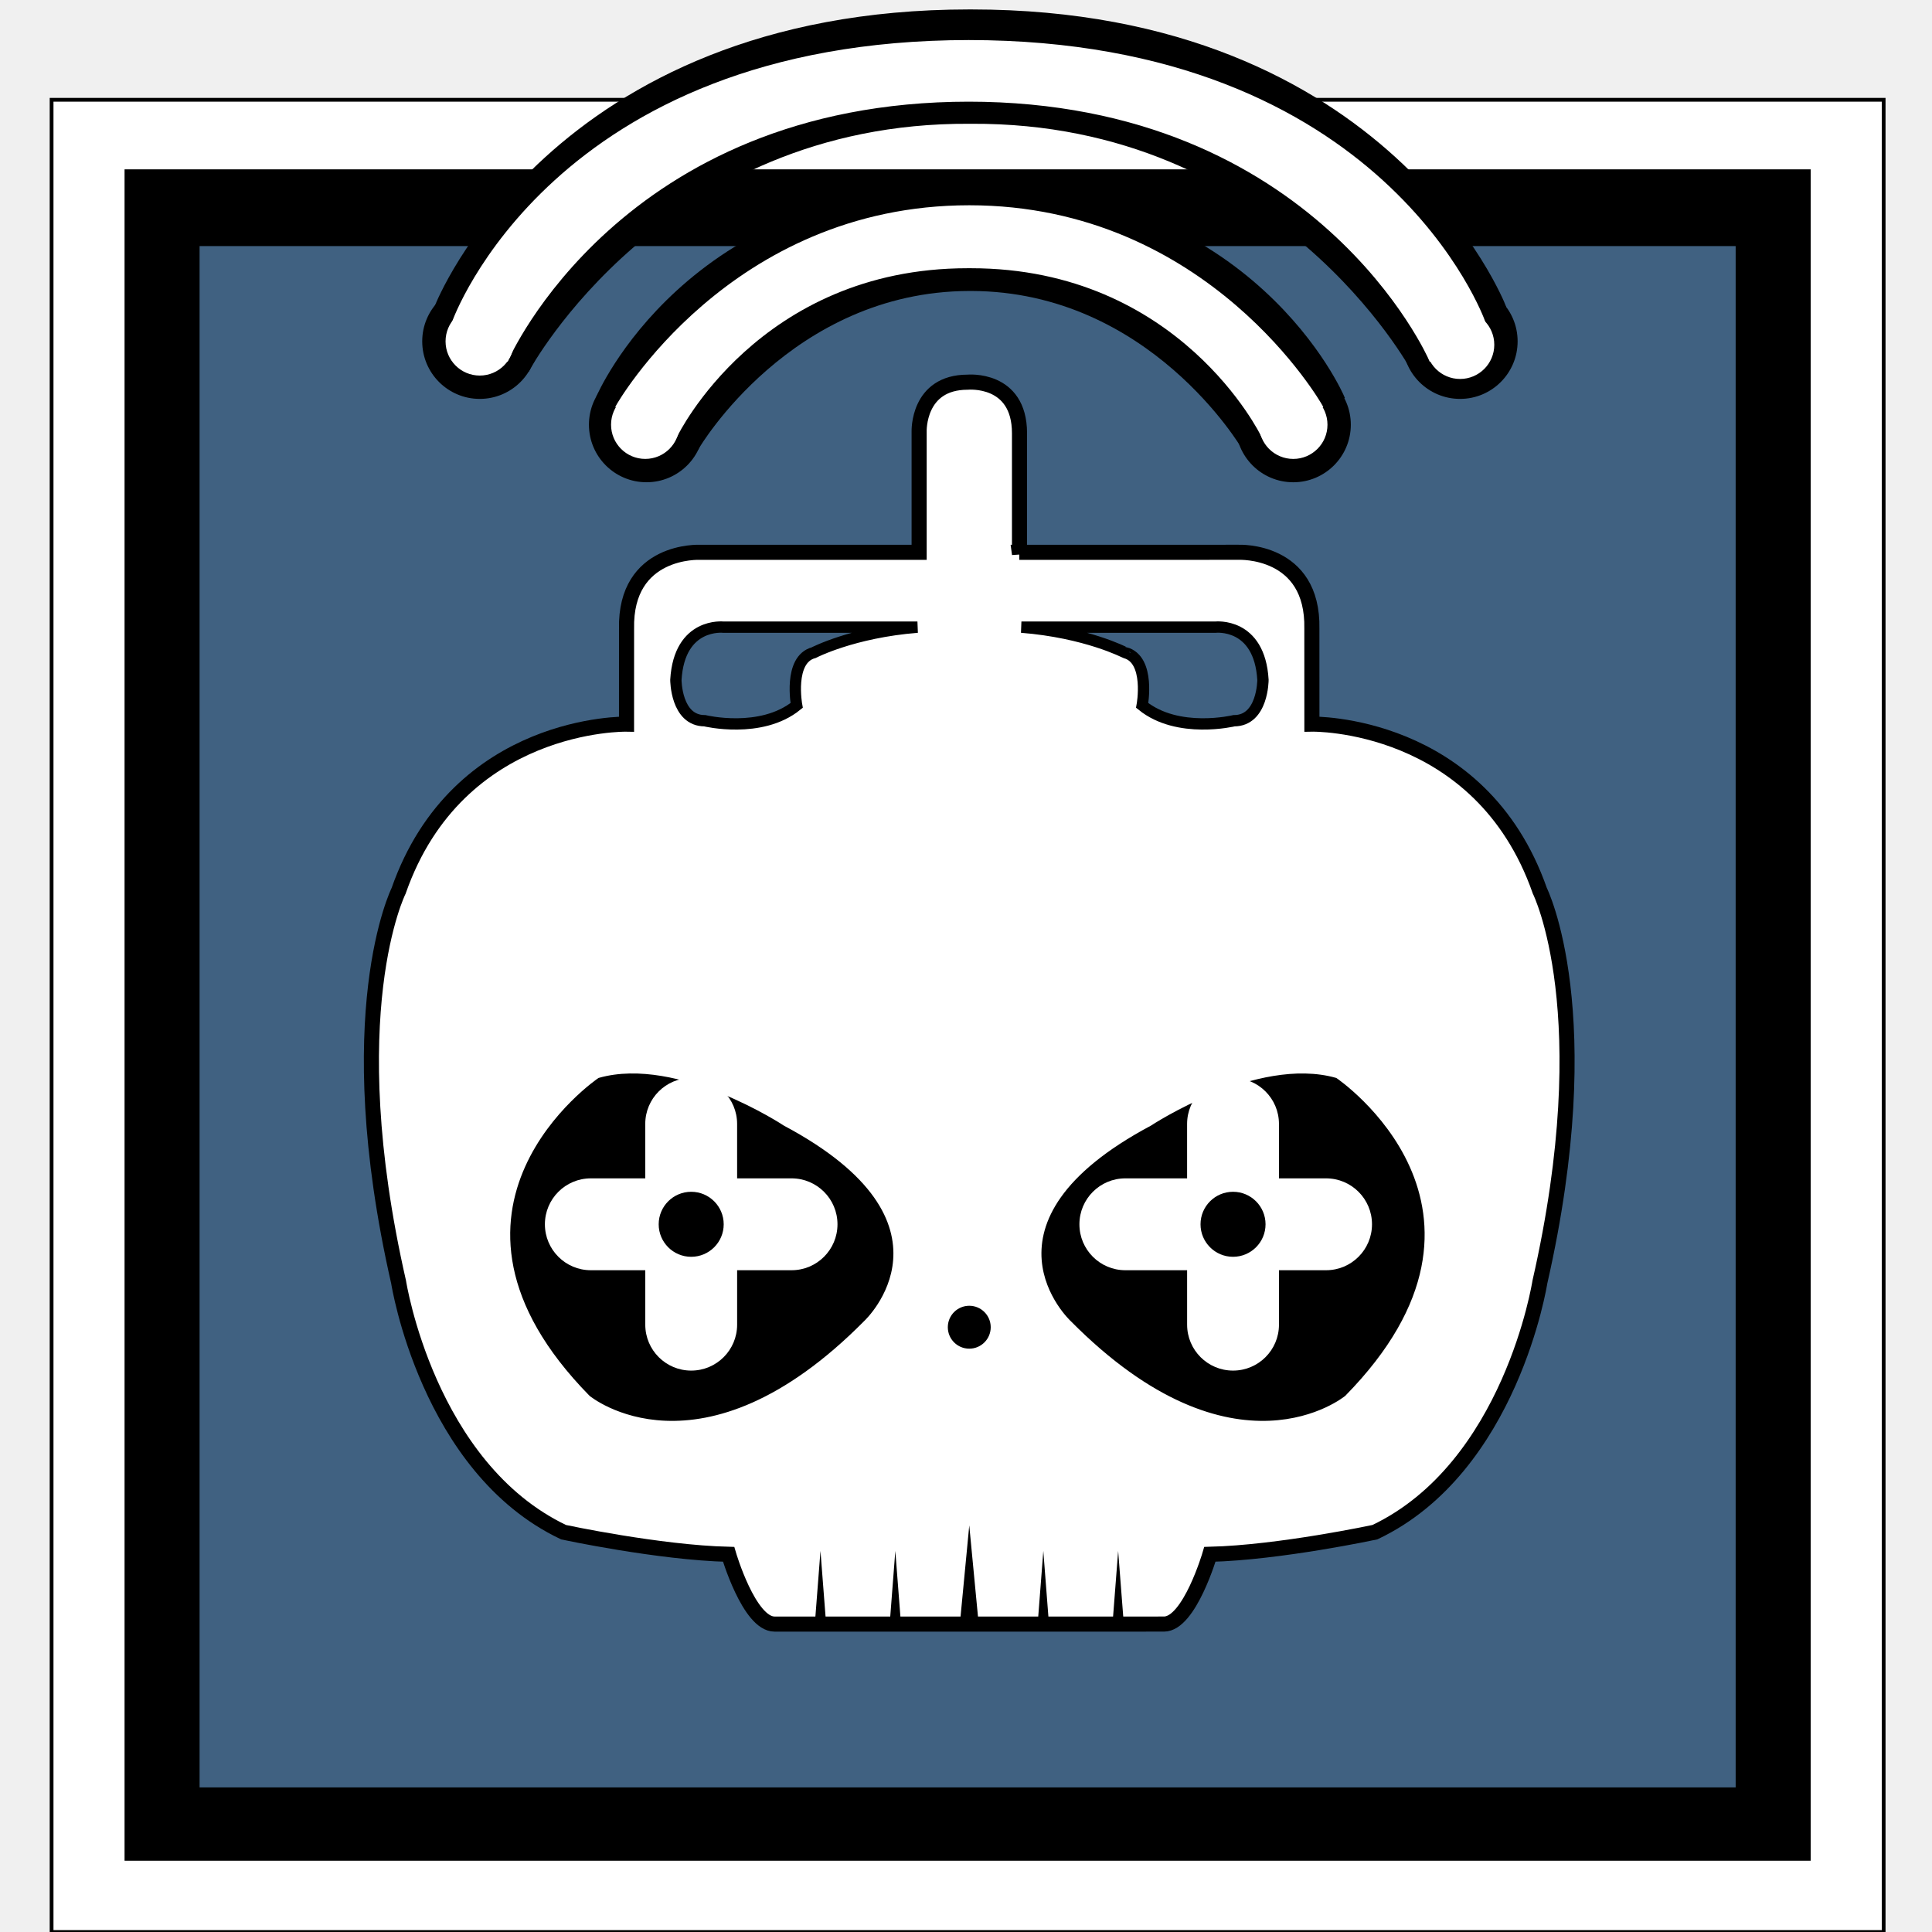
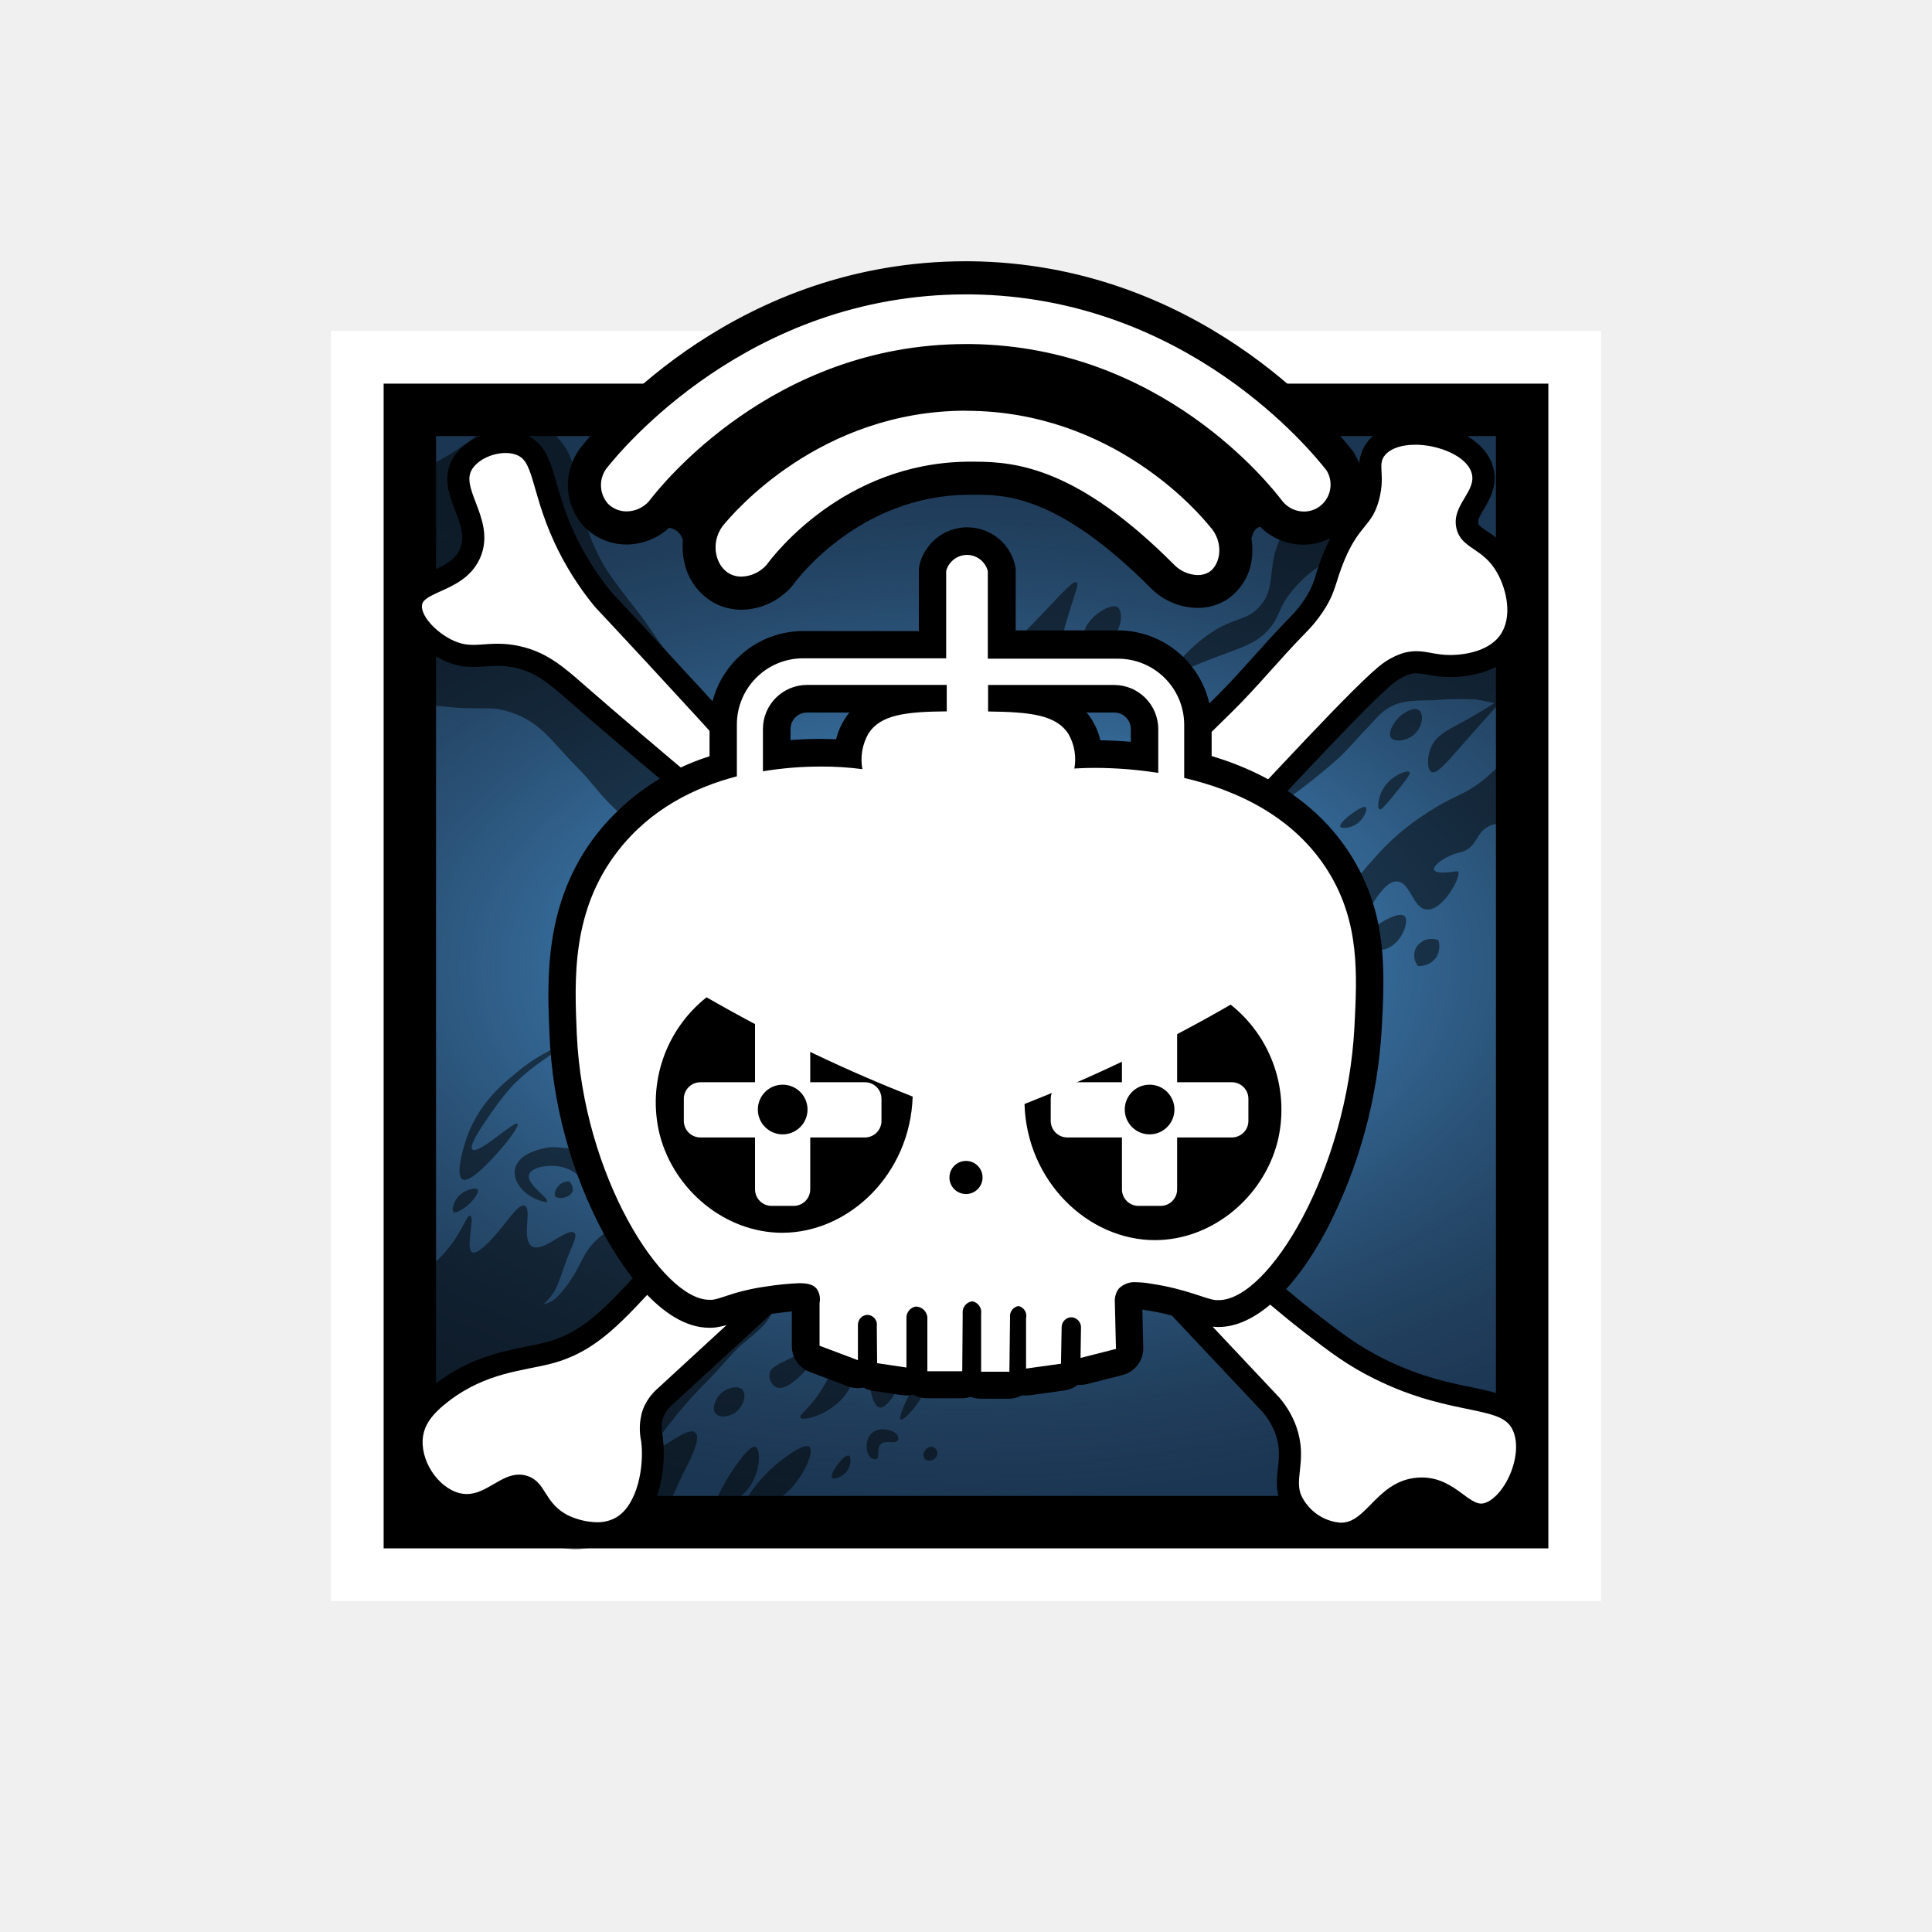
- <svg xmlns="http://www.w3.org/2000/svg" version="1.1" id="Layer_2" x="0px" y="0px" width="512px" height="512px" viewBox="0 0 512 512" enable-background="new 0 0 512 512" xml:space="preserve">
-   <g>
-     <rect x="13.672" y="26.443" fill="#FFFFFF" stroke="#000000" stroke-miterlimit="10" width="485.514" height="485.557" />
-     <rect x="33.508" y="45.379" stroke="#000000" stroke-miterlimit="10" width="445.842" height="447.234" />
-     <rect x="52.892" y="65.216" fill="#406181" width="407.074" height="408.464" />
-     <path fill="#FFFFFF" stroke="#000000" stroke-width="4" stroke-miterlimit="10" d="M270.179,114.817v32.009l-0.062-0.457   l58.153-0.006c0,0,19.834-0.904,19.388,20.285l0.009,25.249c0,0,44.623-0.907,60.405,44.174c0,0,16.233,32.46,0.012,103.693   c0,0-7.659,49.142-43.72,66.28c0,0-25.246,5.41-43.728,5.864c0,0-5.409,18.486-12.171,18.486l-51.601,0.007v-0.004h-51.602   c-6.761,0-12.171-18.486-12.171-18.486c-18.483-0.451-43.728-5.859-43.728-5.859c-36.064-17.133-43.728-66.274-43.728-66.274   c-16.229-71.232,0-103.693,0-103.693c15.778-45.084,60.4-44.183,60.4-44.183l0.007-25.247   c-0.451-21.189,19.385-20.288,19.385-20.288h58.153v-32.01c0,0-0.45-13.074,12.848-13.074   C256.429,101.283,270.179,99.948,270.179,114.817z" />
-     <path fill="#406181" stroke="#000000" stroke-width="3" stroke-miterlimit="10" d="M243.13,166.205h-51.391   c0,0-11.721-1.354-12.623,13.975c0,0,0,10.821,7.664,10.821c0,0,14.877,3.606,24.344-4.058c0,0-2.254-12.173,4.507-13.976   C215.631,172.967,226,167.558,243.13,166.205z" />
-     <path fill="#406181" stroke="#000000" stroke-width="3" stroke-miterlimit="10" d="M270.686,166.2l51.392,0.005   c0,0,11.722-1.353,12.62,13.976c0,0-0.001,10.821-7.664,10.82c0,0-14.879,3.605-24.344-4.061c0,0,2.257-12.172-4.505-13.976   C298.185,172.965,287.815,167.554,270.686,166.2z" />
-     <g>
-       <polygon points="215.934,430.398 217.434,411.013 218.934,430.398   " />
-     </g>
-     <g>
-       <polygon points="235.77,430.398 237.27,411.013 238.77,430.398   " />
-     </g>
-     <g>
-       <polygon points="274.99,430.402 276.49,411.013 277.99,430.402   " />
-     </g>
-     <g>
-       <polygon points="294.823,430.398 296.323,411.013 297.823,430.398   " />
-     </g>
-     <g>
-       <polygon points="254.365,430.398 256.865,404.249 259.365,430.398   " />
-     </g>
-     <circle stroke="#000000" stroke-miterlimit="10" cx="256.866" cy="351.727" r="5.185" />
-     <path stroke="#000000" stroke-miterlimit="10" d="M158.831,286.128c0,0-50.491,34.265-2.255,83.408   c0,0,28.851,23.894,72.128-19.838c0,0,27.048-25.248-21.188-50.946C207.517,298.752,179.567,280.268,158.831,286.128z" />
-     <path stroke="#000000" stroke-miterlimit="10" d="M353.928,286.131c0,0,50.484,34.268,2.243,83.406   c0,0-28.854,23.891-72.124-19.845c0,0-27.047-25.251,21.192-50.943C305.239,298.749,333.189,280.268,353.928,286.131z" />
-     <path fill="#FFFFFF" d="M221.942,324.451c0,6.723-5.449,12.171-12.171,12.171h-53.195c-6.722,0-12.171-5.448-12.171-12.171l0,0   c0-6.724,5.45-12.174,12.171-12.174h53.195C216.493,312.277,221.942,317.728,221.942,324.451L221.942,324.451z" />
-     <path fill="#FFFFFF" d="M363.594,324.451c0,6.723-5.45,12.171-12.172,12.171h-53.194c-6.723,0-12.172-5.448-12.172-12.171l0,0   c0-6.724,5.449-12.174,12.172-12.174h53.194C358.144,312.277,363.594,317.728,363.594,324.451L363.594,324.451z" />
-     <path fill="#FFFFFF" d="M183.176,363.222c-6.721,0.001-12.171-5.447-12.171-12.171L171,297.852c0-6.722,5.448-12.173,12.169-12.174   l0,0c6.724-0.001,12.173,5.45,12.173,12.171l0.005,53.201C195.348,357.773,189.899,363.222,183.176,363.222L183.176,363.222z" />
-     <path fill="#FFFFFF" d="M326.771,363.222c-6.722,0.001-12.173-5.447-12.173-12.171l-0.005-53.199   c0-6.722,5.449-12.173,12.172-12.174l0,0c6.722-0.001,12.172,5.45,12.173,12.171l0.003,53.201   C338.94,357.773,333.493,363.222,326.771,363.222L326.771,363.222z" />
-     <circle stroke="#000000" stroke-miterlimit="10" cx="326.767" cy="324.45" r="8.115" />
-     <circle stroke="#000000" stroke-miterlimit="10" cx="183.174" cy="324.451" r="8.115" />
-     <circle stroke="#000000" stroke-miterlimit="10" cx="171.327" cy="112.551" r="14.751" />
-     <circle stroke="#000000" stroke-miterlimit="10" cx="342.729" cy="112.555" r="14.751" />
-     <circle stroke="#000000" stroke-miterlimit="10" cx="386.935" cy="90.462" r="14.75" />
-     <circle stroke="#000000" stroke-miterlimit="10" cx="127.143" cy="90.462" r="14.75" />
-     <path stroke="#000000" stroke-miterlimit="10" d="M374.359,97.813c0,0-35.54-65.951-116.924-65.508h-0.57   c-81.384-0.451-116.929,65.497-116.929,65.497l-24.165-16.737c0,0,30.408-78.064,141.094-78.064h0.574   c110.685,0.011,141.086,78.078,141.086,78.078L374.359,97.813z" />
-     <path stroke="#000000" stroke-miterlimit="10" d="M329.486,118.549c0,0-24.48-41.808-72.055-41.938h-0.566   c-47.574,0.124-72.06,41.931-72.06,41.931l-26.276-13.326c0,0,23.715-55.779,98.336-55.779h0.569   c74.621,0.007,98.33,55.79,98.33,55.79L329.486,118.549z" />
-     <circle fill="#FFFFFF" stroke="#FFFFFF" stroke-miterlimit="10" cx="127.142" cy="90.463" r="8.565" />
-     <circle fill="#FFFFFF" stroke="#FFFFFF" stroke-miterlimit="10" cx="171" cy="112.551" r="8.565" />
-     <path fill="#FFFFFF" stroke="#FFFFFF" stroke-miterlimit="10" d="M134.313,95.139c0,0,29.898-68.696,122.552-68.696h-0.302   c92.653-0.003,122.556,68.692,122.556,68.692l13.966-9.875c0,0-26.287-74.149-136.521-74.146h0.302   c-110.235,0-136.521,74.15-136.521,74.15L134.313,95.139z" />
-     <circle fill="#FFFFFF" stroke="#FFFFFF" stroke-miterlimit="10" cx="386.936" cy="91.365" r="8.565" />
-     <circle fill="#FFFFFF" stroke="#FFFFFF" stroke-miterlimit="10" cx="342.729" cy="112.555" r="8.565" />
-     <path fill="#FFFFFF" stroke="#FFFFFF" stroke-miterlimit="10" d="M179.116,115.27c0,0,21.639-44.687,77.313-44.687h0.873   c55.674,0.002,77.31,44.69,77.31,44.69l15.375-7.645c0,0-29.77-52.727-93.121-52.73c-63.352,0-93.125,52.725-93.125,52.725   L179.116,115.27z" />
+ <svg xmlns="http://www.w3.org/2000/svg" viewBox="0 0 350 350">
+   <defs>
+     <radialGradient id="a" cx="175" cy="175" r="96" gradientTransform="matrix(0 -1 1.75 0 -131.25 350)" gradientUnits="userSpaceOnUse">
+       <stop offset=".42" stop-color="#4fa0e2" />
+       <stop offset="1" stop-color="#3a6082" stop-opacity="0" />
+     </radialGradient>
+   </defs>
+   <path fill="#fff" d="M59.96 59.96h230.08v230.08H59.96z" />
+   <path d="M69.5 69.5h211v211h-211z" />
+   <path fill="#1b3652" d="M79 79h192v192H79z" />
+   <path opacity=".5" fill="url(#a)" d="M79 79h192v192H79z" />
+   <g opacity=".5">
+     <path d="M85.19 220.23c.88.3-.91 6 .35 6.64.9.42 3.14-1.77 5.12-4.22s3.46-4.64 4.41-4.21c1.38.63-.7 6.13 1.31 7.35s6.41-3.52 7.67-2.45c.65.56-.47 2.4-1.2 4.38-1 2.57-1.62 5-2.63 6.55a12 12 0 0 1-1.76 2 4.79 4.79 0 0 0 2.72-1.57c3-3.24 4-6.23 5-7.78 1.44-2.26 4.11-4.87 10.28-6.79 2.51 1 5.22 1 7.73 2s4.74 2.68 7.24 3.67 5.38 1.5 7.89 2.49a14.65 14.65 0 0 1 .95 8.24c-.68 3.09-3 4.58-5.91 7.07-1.85 1.6-3.66 4-6.38 6.76a76.12 76.12 0 0 0-5.16 5.65c-2.67 3.33-4.57 5.8-4.09 6.3.75.79 5.74-4 7.2-2.81.92.75 0 3.3-1.87 6.84-1.16 2.16-2 5-3.81 7-2.79 3.22-6.23 4.52-8.32 5.78-3.07.59-5.58 1.64-7.88 1.56-3.34-.12-5.76-1.57-7.72-2.34-2.61-1-4.41-2.46-7.8-2.69-2.57-.18-4.46 1.32-8.11.61-1-.19-1.25-.28-3.12-.68-2.41-.52-4.72-1.08-6-1.28 0-2.78.8-5.73.84-8.51s.28-5.55.32-8.33 0-5.56.07-8.33-1.06-5.57-1-8.35c0-.59 1.11-1.34 1.23-2.28 0 0 .81-2.29 1.48-4.52.9-3 2.65-3.1 6-6.69s4.26-7.29 4.95-7.06zm19.61-32.1a43.69 43.69 0 0 0-6.14 3.74 39.56 39.56 0 0 0-5.59 4.57 45.43 45.43 0 0 0-4.42 5.67c-2.22 3.12-3.65 5.59-3.06 6.13 1.05 1 7.6-5.27 8.17-4.66.35.37-1.72 3.21-4.11 5.82-2.25 2.45-4.83 4.85-5.87 4.26-1.34-.75.16-6 1-8.19a22.88 22.88 0 0 1 3.35-5.85 28 28 0 0 1 4.77-4.73 32 32 0 0 1 5.61-4 34 34 0 0 1 6.29-2.76zm-18.27 27.39c-.37-.5-2.55 0-3.68 1.46-.7.89-1.08 2.27-.68 2.6s1.93-.66 2.6-1.25c.93-.82 2.12-2.33 1.76-2.81zm10.26 1.57c-2.29-1.13-3.83-3.24-3.52-5.18.45-2.78 4.23-3.62 4.94-3.81 2.29-.62 3.37 0 5.48-.08s4.81-.84 8.11-4.41c-1.22 8.69-2.88 10.82-4.23 11-1.63.18-2.51-2.49-5.91-3.22-2.43-.52-5.44.1-5.82 1.42-.51 1.78 3.67 4.22 3.26 4.85-.2.28-1.23-.13-2.31-.57z" />
+     <path d="M100.62 216.75c-.35-.42.07-1.44.62-2a2.58 2.58 0 0 1 1.88-.73 2 2 0 0 1 .64 1.68c-.3 1.3-2.63 1.66-3.14 1.05zm29.04 39.34c.76.88 2.58.53 3.65-.28 1.32-1 2-3.09 1.23-4s-2.87-.44-4 .69c-.99.96-1.64 2.71-.88 3.59zm11.02-4.74a2.41 2.41 0 0 1-1.3-2.41c.2-1.5 2.3-2 5-3.49 4.7-2.57 6.49-5.46 6.79-5.19s-1.69 3.82-4.15 6.79c-2.18 2.64-4.76 4.89-6.34 4.3zm4.32 5.46c.47.72 5-.47 7.76-3.63a11.18 11.18 0 0 0 2.56-7.28 2.83 2.83 0 0 0-2.05-.65c-2 .32-2.18 3.38-5.15 7.59-1.93 2.71-3.42 3.53-3.12 3.97zm-14.93 15.56c.66.67 3.46-.44 5.12-2.25 2.57-2.81 2.74-7.51 1.68-8s-4 3.89-5.19 5.89c-.88 1.53-2.24 3.72-1.61 4.36zm4.78 1.46c.87 1 5.47-1.08 8.37-4.11 2.66-2.8 4.31-6.85 3.4-7.61-.72-.6-2.95.88-4.14 1.73-4.61 3.22-8.66 8.8-7.63 9.99zm15.89-6.13c.29.36 1.72-.07 2.53-1 1-1.11.94-2.83.5-3-.77-.36-3.57 3.3-3.03 4zm7.06-3.62c-1-.71-1.19-3.26.14-4.45 1.5-1.34 4.37-.5 4.72.55a1 1 0 0 1 0 .73c-.48.81-2.22-.12-3.08.69s-.11 2.4-.82 2.71c-.42.15-.91-.19-.96-.23zm9.7.24a1.47 1.47 0 0 0 2.14-.44 1.15 1.15 0 0 0-1.94-1.25 1.37 1.37 0 0 0-.2 1.69zm-2.37-22.52c1 .74.1 4.16-1.28 7.33s-3.28 6.07-4.47 5.86c-1.38-.24-2.63-4.76-.89-8.46 1.62-3.42 5.51-5.53 6.64-4.73zm-1.99 15.36c.48.33 3.28-2.48 4.83-6 1-2.2 1.78-5.3 1.3-5.49-.95-.37-6.99 10.91-6.13 11.49zm-46.75-106.88c-.81-.74-3.14-2-5-3.75-2.66-2.49-4.43-5.11-6.32-7-2.83-2.78-4.66-5.19-6.45-6.81a15.81 15.81 0 0 0-8.25-4.23c-1.64-.34-3.79 0-8-.32-3.36-.26-6.59-.79-8.44-.84.46-3.6 1-7.16 1.29-10.27.29-3.7.77-7 .82-10.07.06-3.86 0-7.22-.13-10.11-.1-1.59-.76-4.59-.4-7.42a7.76 7.76 0 0 1 3.76-5.89 41.16 41.16 0 0 0 5.51-3.49c2.08-1.56 2.58-2 4-2.92 2.8-1.87 7.64-1.26 10.57.73a11.12 11.12 0 0 1 4.65 7.33c.51 2.39.85 5.15 1.72 8.37a38.46 38.46 0 0 0 3.12 7.83c1.2 2.33 3.13 4.81 7.16 10 1.66 2.12 3.23 4.83 5.46 7.51 1.82 2.19 4.17 4.25 6.38 6.76 1.94 2.19 3.22 4.81 5.46 7.19-1.66 3.69-3 2.57-5.88 5.37s-2.39 3.3-5 6.35-2.77 3.29-6.03 5.68zm78.66-44.76c.38.26-.05 1.22-1.23 5-2.19 7-1.89 8.06-3.36 9.35-3 2.66-9.14 1.74-9.68 0-.26-.86.9-1.76 3.37-4 2.2-2 3.91-3.88 5.36-5.38 3.39-3.57 4.98-5.36 5.54-4.97zm2.39 11.19a5 5 0 0 0 4.23-1.37c1.65-1.75 1.76-4.74.76-5.36-1.48-.92-6.48 2.61-6 5.25a2.45 2.45 0 0 0 1.01 1.48zm15.56 4.75c.37.56 2.49-.54 5.64-1.78 5.32-2.08 8.19-2.77 10.37-4.81 3.28-3.07 2-4.37 5.55-8.4s5.33-3.84 7.85-6.94c1.69-2.08 3.37-5.46 3.08-11.76a34.56 34.56 0 0 0-8.32 3.73 15 15 0 0 0-5.72 7.18c-1.81 4.64-.27 8.09-3.46 11.41-2.41 2.51-4.33 1.57-9.14 4.91-3.3 2.31-6.35 5.69-5.85 6.46zM232.83 145a104.47 104.47 0 0 0 9.62-7.62c2.24-2.1 3.58-3.84 4.76-5 2.12-2.18 3-3.6 5.27-4.62s5-.8 7.39-.92a50.74 50.74 0 0 1 7.4-.13 41 41 0 0 1 9 2.4c.79-2.68.86-6.53 1.19-10.47a47.07 47.07 0 0 0-.29-10.1 47.92 47.92 0 0 0-1.2-7.3c-3.06.67-6 1.57-9 2.23s-6.12 1.36-9.19 2-6.32.78-9.38 1.45c-3.78 3.18-3.36 3.65-6.63 7.36s-3 3.94-6.28 7.65-3.65 3.37-6.93 7.08-3.64 3.45-5.83 7.89c-2.48 5-4.71 5.41-2.58 10.59 2.46 6.13 6.21-.83 12.68-2.49zm9.97 4.75c.2.42 1.88.3 3-.5 1.33-.91 2-2.69 1.63-3-.6-.58-5 2.75-4.63 3.5zm7.13-3.11c.13.06.43.06 2.38-2.35 2.19-2.7 3.3-4.08 3.05-4.4-.39-.48-3.29.59-4.71 2.87-1 1.61-1.2 3.67-.72 3.88z" />
+     <path d="M259.35 139.87c-.82-.38-.9-2.74-.07-4.56 1-2.19 2.93-3 6.18-4.79a73.55 73.55 0 0 0 7.62-4.77c-3.55 3.93-6.4 7.18-8.39 9.44-2.92 3.33-4.48 5.08-5.34 4.68zm-7.35-6.21c.67.89 3.15.56 4.46-.86s1.48-3.48.61-4.12-2.39.27-3.09.79c-1.47 1.11-2.65 3.29-1.98 4.19zm-6.86 26.51a46.74 46.74 0 0 1 3.72-4.58 43.5 43.5 0 0 1 9.63-8.31 44.4 44.4 0 0 1 5.91-3.28 21.82 21.82 0 0 0 5.6-3.8 28.46 28.46 0 0 0 6-7.52c1.11 3.55 2 7.27 3.1 10.82a10.19 10.19 0 0 1-4.87 5.11c-2.17 1-3.22.16-5 1.36s-1.82 3.32-4 4.21c-.79.32-.81.18-1.88.57-1.93.7-3.8 2.12-3.54 2.82s2.26.47 2.55.45c1.3-.08 1.57-.3 1.77-.11.69.66-2.66 7.2-5.74 6.85-2.46-.27-2.79-4.73-5.18-5.07-1.26-.18-3 1-5.8 6.22-.73-1.84-1.6-3.91-2.27-5.74zM256.85 175a3.8 3.8 0 0 0 3.16-1.33 3.62 3.62 0 0 0 .56-3.33 3.25 3.25 0 0 0-4.11 1.48 3.15 3.15 0 0 0 .39 3.18zm-2.37-9c.88.94-.63 5.24-3.73 6a5.53 5.53 0 0 1-4.45-1.17 11.09 11.09 0 0 1 2.75-2.91c1.72-1.32 4.66-2.79 5.43-1.92z" />
  </g>
+   <path d="M85.13 100.31c2.64-5.9-4.27-11.31-1.37-16.25 1.93-3.3 7.41-5 10.88-3.37 4.11 1.9 3.34 7.44 7.56 16.63a52 52 0 0 0 7.06 11.27c13.62 14.55 24.53 26.56 31.75 34.58 0 0 65.33 72.59 96.58 96.67 4.44 3.42 7.48 5.77 12.33 8.17 14.13 7 22.85 4.18 25.83 10 2.83 5.53-1.47 15-6.42 16.25-4.35 1.06-6.49-5-12.33-4.58-6.55.43-8.07 8.29-14.25 8.17a10.63 10.63 0 0 1-8.83-6.1c-1.72-4 1-7.2-1-12.73a15 15 0 0 0-2.58-4.43L127 144.75c-8.77-7.37-16.05-13.53-22.5-19.17-3.57-3.12-6.34-5.6-10.83-6.58-5.29-1.16-7.82.9-12.25-1.08-3.52-1.57-7.43-5.33-6.94-8.62.64-4.3 8.21-3.55 10.65-8.99z" fill="#fff" stroke="#000" stroke-miterlimit="10" stroke-width="4" />
+   <path d="M108.1 277.77a14.83 14.83 0 0 1-5.83-1.33 11.53 11.53 0 0 1-5.15-4.9c-.82-1.3-1.26-1.94-2.23-2.26a2.82 2.82 0 0 0-.88-.14 7.92 7.92 0 0 0-3.59 1.45 11.59 11.59 0 0 1-5.88 2.07 7.42 7.42 0 0 1-1.76-.22c-5-1.23-9-7.37-8.12-12.63.43-2.71 2.09-5 5.38-7.57 5.71-4.37 11.33-5.49 15.84-6.4 1.21-.24 2.36-.47 3.4-.74 7.17-1.87 11.23-6.24 17.95-13.49l2.15-2.31c.16-.17 16.85-17.93 102.34-101.74 2.47-2.42 4.84-5.06 7.13-7.61 2-2.19 4-4.45 6.11-6.6a23.29 23.29 0 0 0 3-3.64 17.53 17.53 0 0 0 2.35-5.19 41.6 41.6 0 0 1 1.41-3.93 24 24 0 0 1 3.91-6.47 9.33 9.33 0 0 0 2.27-4.28 12.91 12.91 0 0 0 .35-4.31 5.53 5.53 0 0 1 1.21-4.5c1.43-1.6 3.88-2.48 6.88-2.48 4.92 0 10.8 2.38 12.13 6.37.84 2.54-.4 4.62-1.41 6.29s-1.58 2.74-1.24 4.11c.27 1.08.91 1.55 2.32 2.52a13.83 13.83 0 0 1 4.87 5c2.17 3.92 3.13 9.58.37 13.41s-8.39 4.4-10.65 4.42h-.11a19.73 19.73 0 0 1-3.71-.4 13.23 13.23 0 0 0-2.35-.29 6.62 6.62 0 0 0-1.8.25 11.13 11.13 0 0 0-3.11 1.59c-3.83 2.81-16.7 16.66-31.61 32.69-19.74 21.23-44.31 47.66-62.43 64.33l-37.5 34.5a7.55 7.55 0 0 0-1.85 2.83 8.38 8.38 0 0 0-.21 4.22l.07.48c.56 4.47-.42 12.69-5.46 15.71a8.7 8.7 0 0 1-4.56 1.19z" fill="#fff" />
+   <path d="M256.33 80.56c4.24 0 9.23 2 10.23 5 1.15 3.45-3.77 5.91-2.69 10.25.92 3.68 4.81 3.37 7.38 8 1.68 3 2.84 8 .5 11.27-2.54 3.54-8.2 3.58-9 3.58h-.1c-2.45 0-4.07-.69-6.06-.69a8.61 8.61 0 0 0-2.33.32 12.91 12.91 0 0 0-3.77 1.91c-9.05 6.65-62 67.51-94.21 97.17l-37.5 34.5a9.64 9.64 0 0 0-2.37 3.63 11 11 0 0 0-.25 5.63c.57 4.52-.65 11.44-4.5 13.75a6.77 6.77 0 0 1-3.52.89 12.84 12.84 0 0 1-5-1.14c-4.62-2.17-4.09-6.11-7.62-7.25a4.81 4.81 0 0 0-1.49-.24c-3.34 0-5.94 3.52-9.47 3.52a5.36 5.36 0 0 1-1.29-.16c-4-1-7.3-6.09-6.62-10.37.3-1.9 1.42-3.84 4.63-6.29 6.83-5.24 13.54-5.49 18.53-6.79 8.52-2.22 13-7.74 21.06-16.37 0 0 15.84-16.93 102.28-101.68 4.63-4.54 8.71-9.61 13.26-14.24a25.37 25.37 0 0 0 3.25-3.94c2.39-3.59 2.24-5.43 3.94-9.44 2.77-6.54 5-6 6.27-11 1.16-4.61-.46-6.21 1.1-8 1.13-1.26 3.16-1.81 5.4-1.81m0-4c-3.63 0-6.53 1.09-8.37 3.14a7.48 7.48 0 0 0-1.72 5.95 11 11 0 0 1-.29 3.71 7.38 7.38 0 0 1-1.88 3.51 26 26 0 0 0-4.19 6.95 43.18 43.18 0 0 0-1.48 4.1 15.71 15.71 0 0 1-2.11 4.68 21.36 21.36 0 0 1-2.74 3.32c-2.17 2.21-4.22 4.49-6.2 6.7-2.37 2.64-4.62 5.14-7 7.52-85.45 83.78-101.75 101.11-102.4 101.8l-2.16 2.32c-6.48 7-10.39 11.2-17 12.92-1 .26-2.1.48-3.28.72-4.72.94-10.59 2.12-16.67 6.77-3.74 2.86-5.63 5.59-6.14 8.84-1 6.31 3.59 13.4 9.62 14.88a9.4 9.4 0 0 0 2.24.27 13.38 13.38 0 0 0 6.88-2.34 7.71 7.71 0 0 1 2.52-1.19.81.81 0 0 1 .26 0c.26.08.43.26 1.16 1.42a13.6 13.6 0 0 0 6 5.64 16.71 16.71 0 0 0 6.68 1.52 10.68 10.68 0 0 0 5.58-1.46c5.89-3.54 7.06-12.51 6.41-17.68 0-.16 0-.33-.07-.51a6.45 6.45 0 0 1 .12-3.27 5.61 5.61 0 0 1 1.37-2.07L159 220.32c18.18-16.72 42.77-43.18 62.54-64.44 14.84-16 27.65-29.75 31.33-32.45a9.14 9.14 0 0 1 2.5-1.28 4.58 4.58 0 0 1 1.23-.17 11.65 11.65 0 0 1 2 .25 21.74 21.74 0 0 0 4.06.43h.13c2.56 0 8.89-.57 12.26-5.25s2.23-11.08-.25-15.55a15.77 15.77 0 0 0-5.49-5.68c-1.28-.87-1.43-1-1.5-1.35-.14-.55.12-1.1 1-2.59 1.08-1.81 2.72-4.54 1.59-7.95-1.69-5.08-8.33-7.74-14-7.74z" />
+   <path d="M177.67 250.88a2.49 2.49 0 0 1-1.73-.71 2.49 2.49 0 0 1-1.65.63H168a2.5 2.5 0 0 1-2.11-1.15l-.06.05a2.5 2.5 0 0 1-1.63.6h-.37l-5.31-.79a2.49 2.49 0 0 1-1.64-1 2.5 2.5 0 0 1-2.3.28l-6.95-2.62a2.5 2.5 0 0 1-1.62-2.35v-7.75a2.54 2.54 0 0 1 0-.28 2.27 2.27 0 0 0 0-.69 4 4 0 0 0-1.18-.12 49.9 49.9 0 0 0-5.62.58c-1.23.17-2.49.43-2.5.43q-.67.14-1.46.34c-1.2.31-2.14.62-3 .89a14.78 14.78 0 0 1-2.9.76 7.08 7.08 0 0 1-.82 0c-10.62 0-25.36-24.51-26.47-50.55-.42-9.84-1-23.27 8-34.85 5.09-6.55 12.14-11.19 21-13.82v-7.48a14.52 14.52 0 0 1 14.5-14.5H169v-13.36a2.49 2.49 0 0 1 .09-.67 6.43 6.43 0 0 1 6.12-4.75h.29a6.38 6.38 0 0 1 5.87 4.78 2.49 2.49 0 0 1 .08.64v13.38h21.08a14.52 14.52 0 0 1 14.5 14.5v7.7c11.82 3.14 20.5 9.09 25.8 17.71 6 9.83 5.53 19.8 5 29.44-1.42 27.46-16.33 51.9-27.08 51.9a7.41 7.41 0 0 1-.81 0 17.62 17.62 0 0 1-3.48-.92 50.15 50.15 0 0 0-8.51-2.14 14.08 14.08 0 0 0-2.11-.21c-.83 0-1.19.16-1.27.25a1.28 1.28 0 0 0-.15.73l.21 8.53a2.5 2.5 0 0 1-1.89 2.48l-6.42 1.63a2.53 2.53 0 0 1-.61.08 2.5 2.5 0 0 1-1.29-.36 2.5 2.5 0 0 1-1.9 1.38l-6.33.88h-.34a2.5 2.5 0 0 1-1.17-.29 2.5 2.5 0 0 1-1.89.86zm20.69-114.26a77.69 77.69 0 0 1 9 .54v-5.06a5.51 5.51 0 0 0-5.5-5.5h-17.51c5.07.39 9.05 1.52 11.3 5.08a10.34 10.34 0 0 1 1.54 5zm-52.15-10a5.51 5.51 0 0 0-5.5 5.5v4.76a67.29 67.29 0 0 1 8-.47c1.95 0 3.62.08 4.92.18a10.45 10.45 0 0 1 1.61-5c2.19-3.39 5.9-4.54 10.58-4.93z" fill="#fff" />
+   <path d="M175.21 100.53h.17a3.92 3.92 0 0 1 3.57 2.92v15.88h23.58a12 12 0 0 1 12 12v9.6c9.43 2.2 19.95 6.95 26.17 17.07 5.62 9.14 5.16 18.44 4.67 28-1.35 26.14-15.53 49.53-24.58 49.53h-.54c-2-.22-5.17-2-11.87-3a16.26 16.26 0 0 0-2.51-.24 4 4 0 0 0-3.16 1.12 3.59 3.59 0 0 0-.75 2.38l.21 8.58-6.42 1.63.08-5.37a1.83 1.83 0 0 0-1.75-2 1.82 1.82 0 0 0-1.75 1.67l-.12 6.75-6.33.88v-9.08a1.84 1.84 0 0 0-1.37-2.25 1.85 1.85 0 0 0-1.53 2.06l-.12 9.84h-5.12V238a2 2 0 0 0-1.55-2.25h-.07a2 2 0 0 0-1.72 2.25l-.08 10.42H168V239a2.13 2.13 0 0 0-2-2.3h-.17a2.07 2.07 0 0 0-1.62 2.17v8.87l-5.31-.79-.06-6.67a1.79 1.79 0 0 0-1.63-2.08h-.06a1.79 1.79 0 0 0-1.73 1.85v6.36l-6.95-2.62v-7.75a3.26 3.26 0 0 0-.53-2.58c-.61-.74-1.62-1-3.13-1a50.59 50.59 0 0 0-6 .6c-1.34.18-2.68.46-2.68.46-.48.1-1 .22-1.57.36-2.75.7-4.27 1.44-5.54 1.59a4.58 4.58 0 0 1-.53 0c-8.5 0-22.88-22.47-24-48.16-.42-9.88-1-22.33 7.5-33.21 5.89-7.57 13.91-11.49 21.5-13.46v-9.38a12 12 0 0 1 12-12h25.92v-15.84a3.93 3.93 0 0 1 3.75-2.89m19.38 38.7c.31 0 1.67-.12 3.77-.12a74.58 74.58 0 0 1 11.52.91v-7.93a8 8 0 0 0-8-8H179v4.8c7.66.09 12.37.61 14.58 4.11a9.24 9.24 0 0 1 1.05 6.23m-56.38.49a63.76 63.76 0 0 1 10.46-.85 54.7 54.7 0 0 1 7.52.47 9.45 9.45 0 0 1 1.11-6.47c2.2-3.4 6.75-3.94 14.17-4v-4.79h-25.3a8 8 0 0 0-8 8v7.64m37-44.2a8.94 8.94 0 0 0-8.57 6.56 5 5 0 0 0-.18 1.33v10.91h-20.92a17 17 0 0 0-17 17V137a42.39 42.39 0 0 0-20.44 14.1c-9.58 12.31-9 26.26-8.55 36.45a84.16 84.16 0 0 0 9.81 35.93c2.79 5.13 10.23 17.06 19.16 17.06a9.63 9.63 0 0 0 1.11-.06 16.82 16.82 0 0 0 3.4-.87c.79-.26 1.69-.56 2.8-.84.45-.12.91-.22 1.35-.31 0 0 1.19-.25 2.32-.4 1.56-.21 2.89-.39 3.95-.48v6.26a5 5 0 0 0 3.23 4.69l3.47 1.31 3.47 1.31a5 5 0 0 0 2.79.22 5 5 0 0 0 1.72.59l5.31.79a5 5 0 0 0 2-.11 5 5 0 0 0 2.5.67h6.33a5 5 0 0 0 1.58-.26 5 5 0 0 0 1.78.34h5.12a5 5 0 0 0 2.41-.62 5 5 0 0 0 1.34 0l3.4-.47 2.93-.41a5 5 0 0 0 2.4-1h.46a5 5 0 0 0 1.23-.15l6.42-1.63a5 5 0 0 0 3.77-5l-.1-4.29-.06-2.57.59.09a47.14 47.14 0 0 1 8.12 2 19.57 19.57 0 0 0 4 1 10.1 10.1 0 0 0 1.08.06c6.5 0 13.64-6.42 19.59-17.61a90.76 90.76 0 0 0 10-36.66c.52-10 1.05-20.38-5.4-30.88-5.28-8.59-14-14.86-25.43-18.29v-5.76a17 17 0 0 0-17-17H184v-10.75a5 5 0 0 0-.17-1.28 8.87 8.87 0 0 0-8.17-6.63zm21.65 33.56h5a3 3 0 0 1 3 3v2.3c-2.11-.17-4-.25-5.52-.27a12.33 12.33 0 0 0-1.58-3.79 11.56 11.56 0 0 0-.91-1.24zm-53.65 5v-2a3 3 0 0 1 3-3h7.67a12.17 12.17 0 0 0-.78 1.07 12.42 12.42 0 0 0-1.63 3.77c-.86 0-1.79-.06-2.8-.06-1.84 0-3.66.07-5.46.21z" />
+   <path d="M128 180.67a24.28 24.28 0 0 0-8.5 24.83c2.61 10.18 11.94 17.81 22.17 17.83 12.14 0 23.23-10.64 23.67-24.67-5.63-2.21-11.54-4.75-17.67-7.67-7.13-3.38-13.67-6.87-19.67-10.32z" />
+   <path d="M156.69 196.06h-9.91v-13.52a3 3 0 0 0-3-3h-4a3 3 0 0 0-3 3v13.52h-9.9a3 3 0 0 0-3 3v4a3 3 0 0 0 3 3h9.9v9.4a3 3 0 0 0 3 3h4a3 3 0 0 0 3-3v-9.4h9.91a3 3 0 0 0 3-3v-4a3 3 0 0 0-3-3zm-14.9 9.44a4.5 4.5 0 1 1 4.5-4.5 4.5 4.5 0 0 1-4.5 4.5z" fill="#fff" />
+   <path d="M222.94 182a24.28 24.28 0 0 1 8.5 24.83c-2.61 10.18-11.94 17.81-22.17 17.83C197.13 224.7 186 214 185.6 200c5.63-2.21 11.54-4.75 17.67-7.67 7.13-3.39 13.73-6.88 19.67-10.33z" />
+   <path d="M223.16 196.06h-9.91v-13.52a3 3 0 0 0-3-3h-4a3 3 0 0 0-3 3v13.52h-9.9a3 3 0 0 0-3 3v4a3 3 0 0 0 3 3h9.9v9.4a3 3 0 0 0 3 3h4a3 3 0 0 0 3-3v-9.4h9.91a3 3 0 0 0 3-3v-4a3 3 0 0 0-3-3zm-14.9 9.44a4.5 4.5 0 1 1 4.5-4.5 4.5 4.5 0 0 1-4.5 4.5z" fill="#fff" />
+   <circle cx="175" cy="213.31" r="3" />
+   <path d="M134.34 107.48a7.52 7.52 0 0 1-3.44-.82 8 8 0 0 1-4-5.34 9.49 9.49 0 0 1 1.58-7.75l.11-.14c3-3.68 19.39-22 46.45-22h.13c26.8.06 43.1 18.11 46.25 21.94a9.31 9.31 0 0 1 2.45 7.41 7.35 7.35 0 0 1-3.13 5.36 6.84 6.84 0 0 1-3.74 1.06 9.19 9.19 0 0 1-6.36-2.72c-15.6-15.67-25.54-17.82-34-17.82h-1.47c-20.61.3-32.59 15.7-33.89 17.45l-.09.12-.1.11a9.24 9.24 0 0 1-6.75 3.14z" fill="#fff" />
+   <path d="M175 74.42h.13c26.39.06 42 18.43 44 20.91 2.69 2.87 2 6.91-.05 8.28a3.85 3.85 0 0 1-2.11.57 6.2 6.2 0 0 1-4.25-1.86c-17.35-17.43-28.5-18.68-36.07-18.68h-1.51c-22.24.32-34.85 16.77-36.25 18.67a6.29 6.29 0 0 1-4.58 2.15 4.48 4.48 0 0 1-2.06-.48c-2.56-1.33-3.68-5.46-1.35-8.67 2-2.45 17.66-20.91 44.13-20.91m0-6c-28.41 0-45.61 19.25-48.77 23.11l-.11.14-.11.15A12.48 12.48 0 0 0 124 102a11 11 0 0 0 5.53 7.31 10.52 10.52 0 0 0 4.82 1.15 12.25 12.25 0 0 0 9-4.13l.2-.22.17-.24c1.21-1.63 12.35-16 31.52-16.24h1.42c5.23 0 15 0 31.82 16.92a12.22 12.22 0 0 0 8.46 3.58 9.83 9.83 0 0 0 5.38-1.55 10.33 10.33 0 0 0 4.48-7.51 12.3 12.3 0 0 0-3.16-9.74c-3.43-4.15-20.51-22.91-48.52-23z" />
+   <path d="M236.22 95.67a7.91 7.91 0 0 1-6.22-3c-3.46-4.53-22.12-26.89-54-27.35h-1c-33.21 0-52.88 24.51-55 27.31l-.07.09-.08.09a8.45 8.45 0 0 1-6.29 2.83 7.76 7.76 0 0 1-5.6-2.31 8.08 8.08 0 0 1-.62-10.11l.06-.09.07-.08c4.32-5.46 27.9-32.72 67.5-32.72h.93c39.31.43 62.58 27.62 66.84 33.07l.11.14.09.16a8 8 0 0 1-2.08 10.47 7.78 7.78 0 0 1-4.64 1.5z" fill="#fff" />
+   <path d="M174.93 53.33h.9c39.07.43 61.7 28.33 64.51 31.92a4.93 4.93 0 0 1-1.28 6.5 4.82 4.82 0 0 1-2.85.92 5 5 0 0 1-3.87-1.86c-2.35-3.09-22-28-56.34-28.48h-1c-35 0-55.3 25.67-57.44 28.48a5.42 5.42 0 0 1-4 1.83 4.73 4.73 0 0 1-3.43-1.39 5.11 5.11 0 0 1-.3-6.34c2.68-3.39 25.8-31.58 65.15-31.58m0-6c-41 0-65.38 28.2-69.86 33.85l-.13.17-.12.18a11.1 11.1 0 0 0 .93 13.87 10.77 10.77 0 0 0 7.76 3.24 11.44 11.44 0 0 0 8.44-3.83l.15-.17.14-.18c2-2.67 20.86-26.13 52.63-26.13h.95c30.54.44 48.39 21.84 51.66 26.12v.1a10.89 10.89 0 0 0 8.56 4.12 10.76 10.76 0 0 0 6.38-2.07 11 11 0 0 0 2.89-14.45l-.19-.31-.23-.29c-4.41-5.64-28.48-33.77-69.17-34.22z" />
+   <path d="M124.67 100.53a4.57 4.57 0 0 1-.89-2.09c0-.32 0-.34-.06-.58a3.07 3.07 0 0 0-2-2.14c-.81-.27-1.09.08-1.83-.06s-1.66-.69-2.6-2.66c2.14-2.95 21.37-28.5 55.83-29.33s55.09 24 57.33 26.78c.18 3.43-.44 4.52-1.11 4.82-.51.23-1 0-1.6.4s-.74.94-1.12 2.08a14.09 14.09 0 0 0-.52 2 58.41 58.41 0 0 0-101.48.77z" />
</svg>
